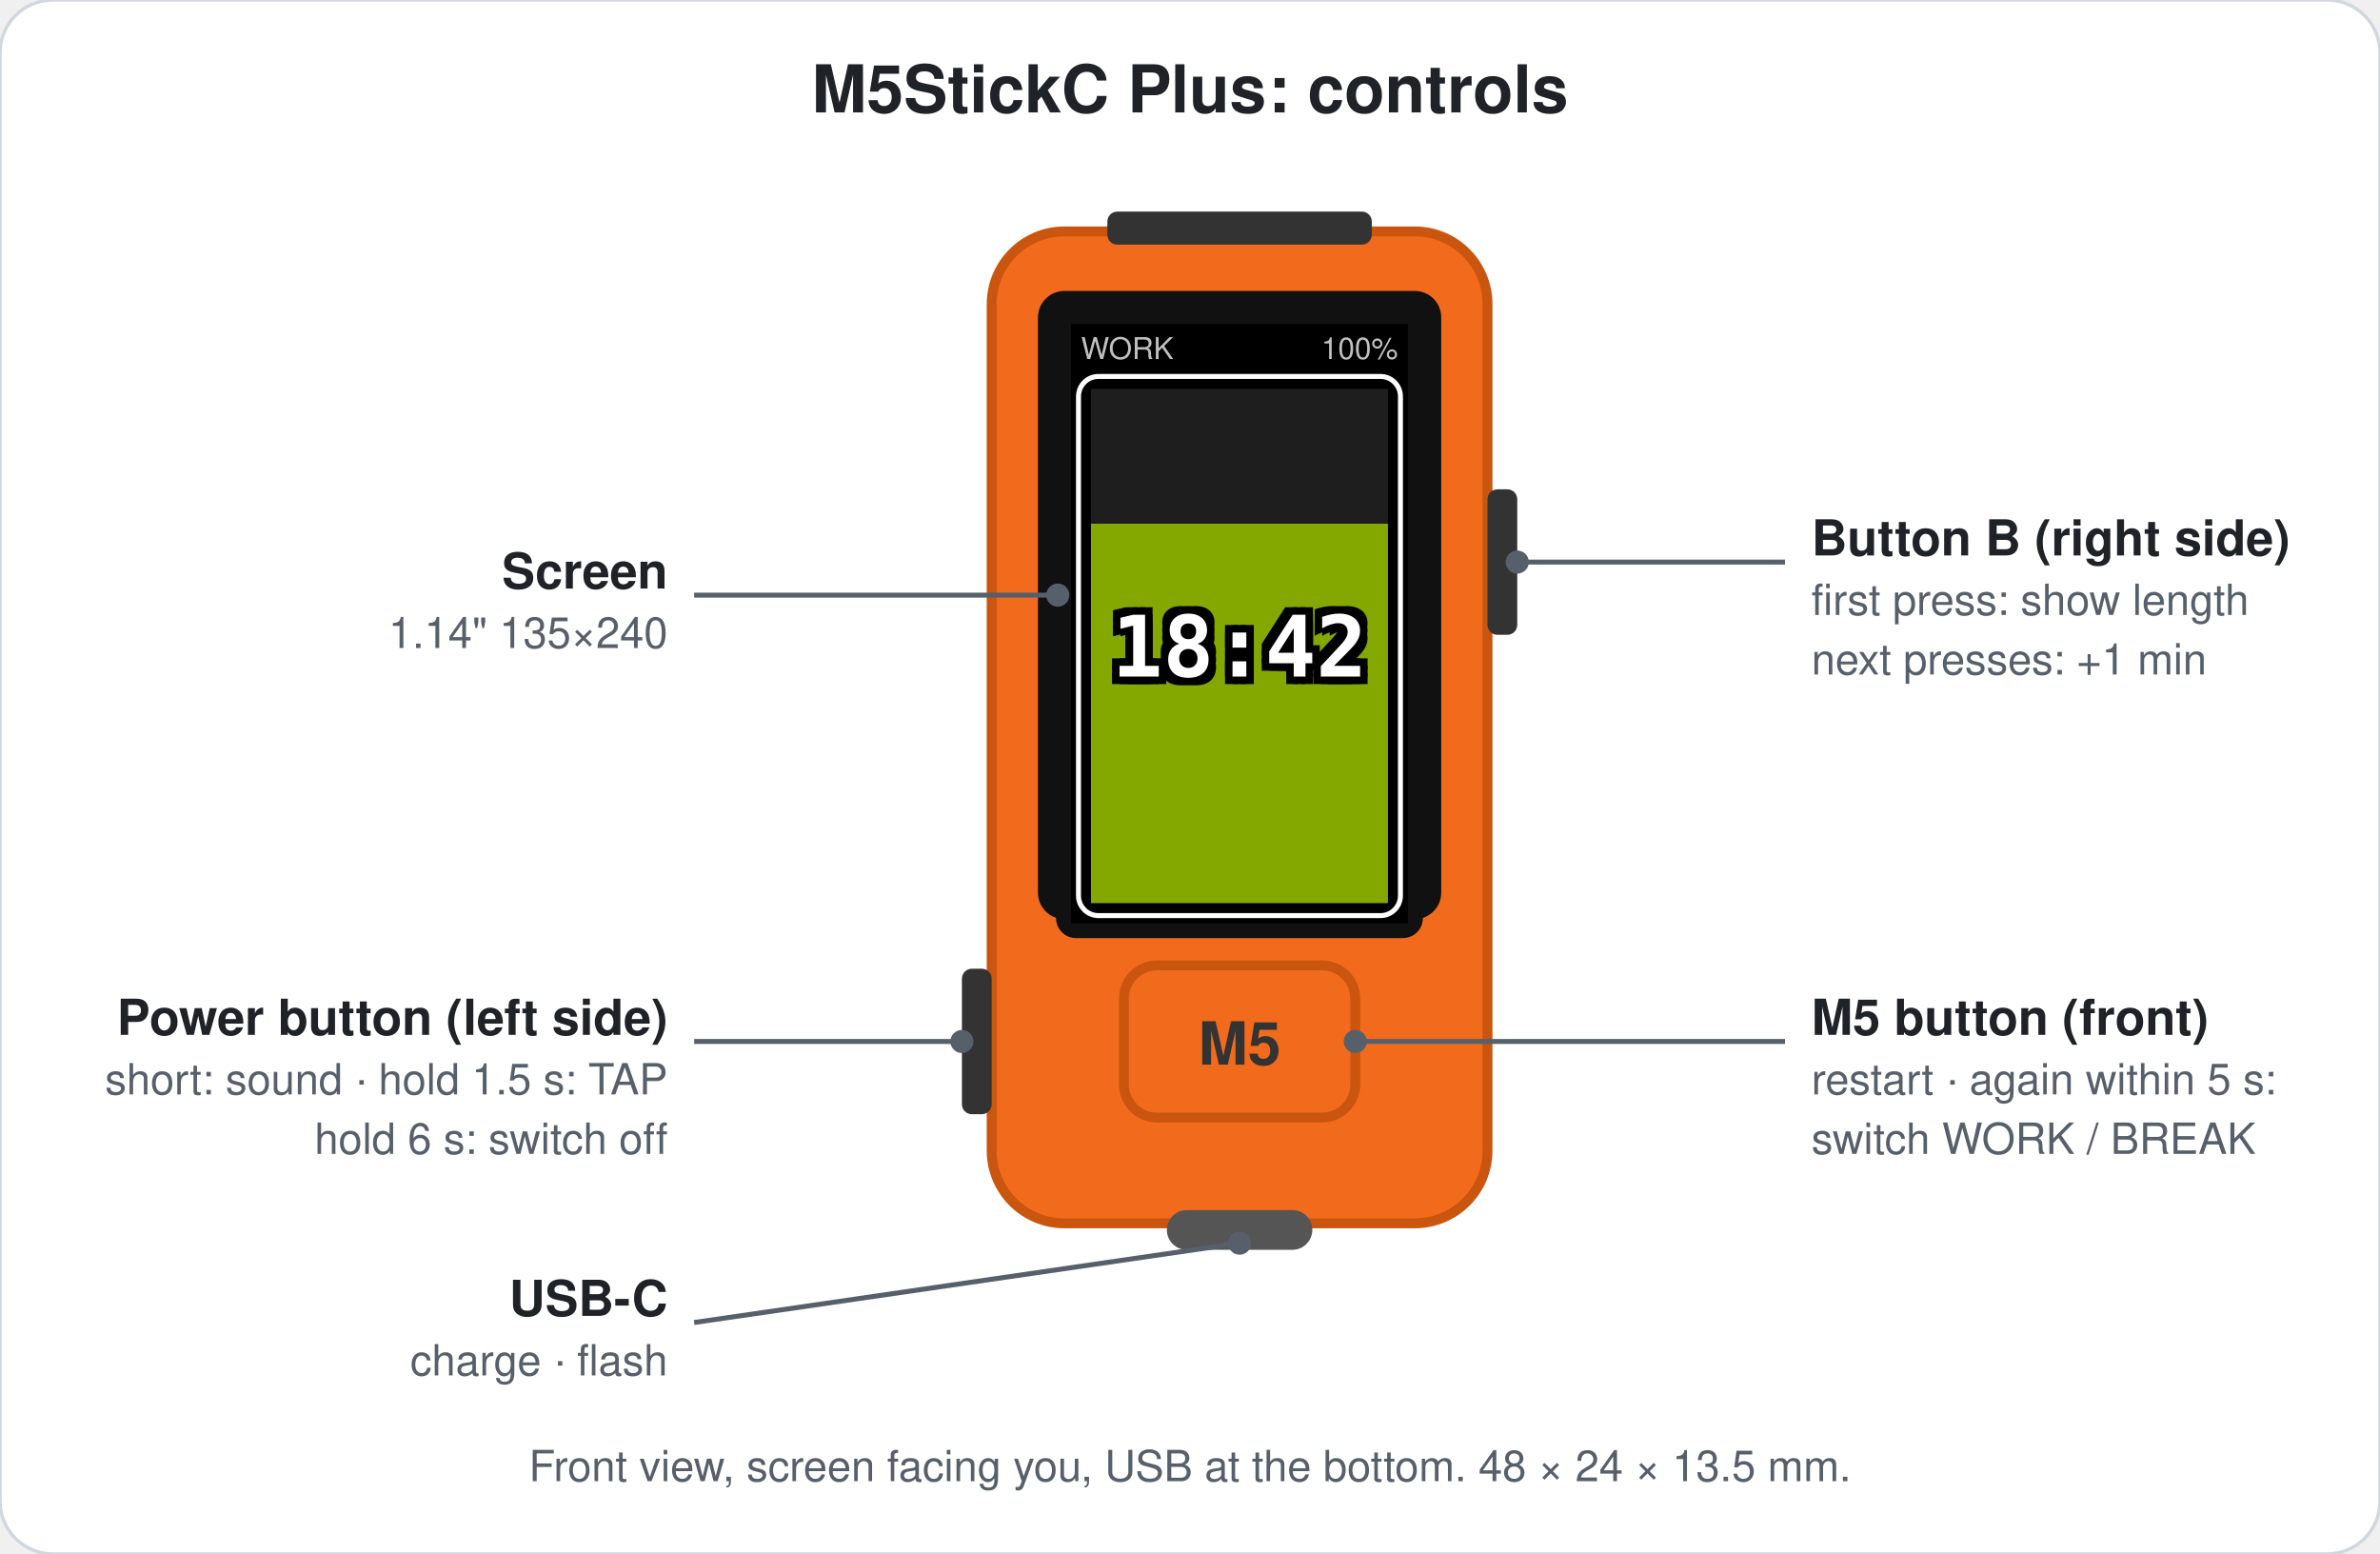
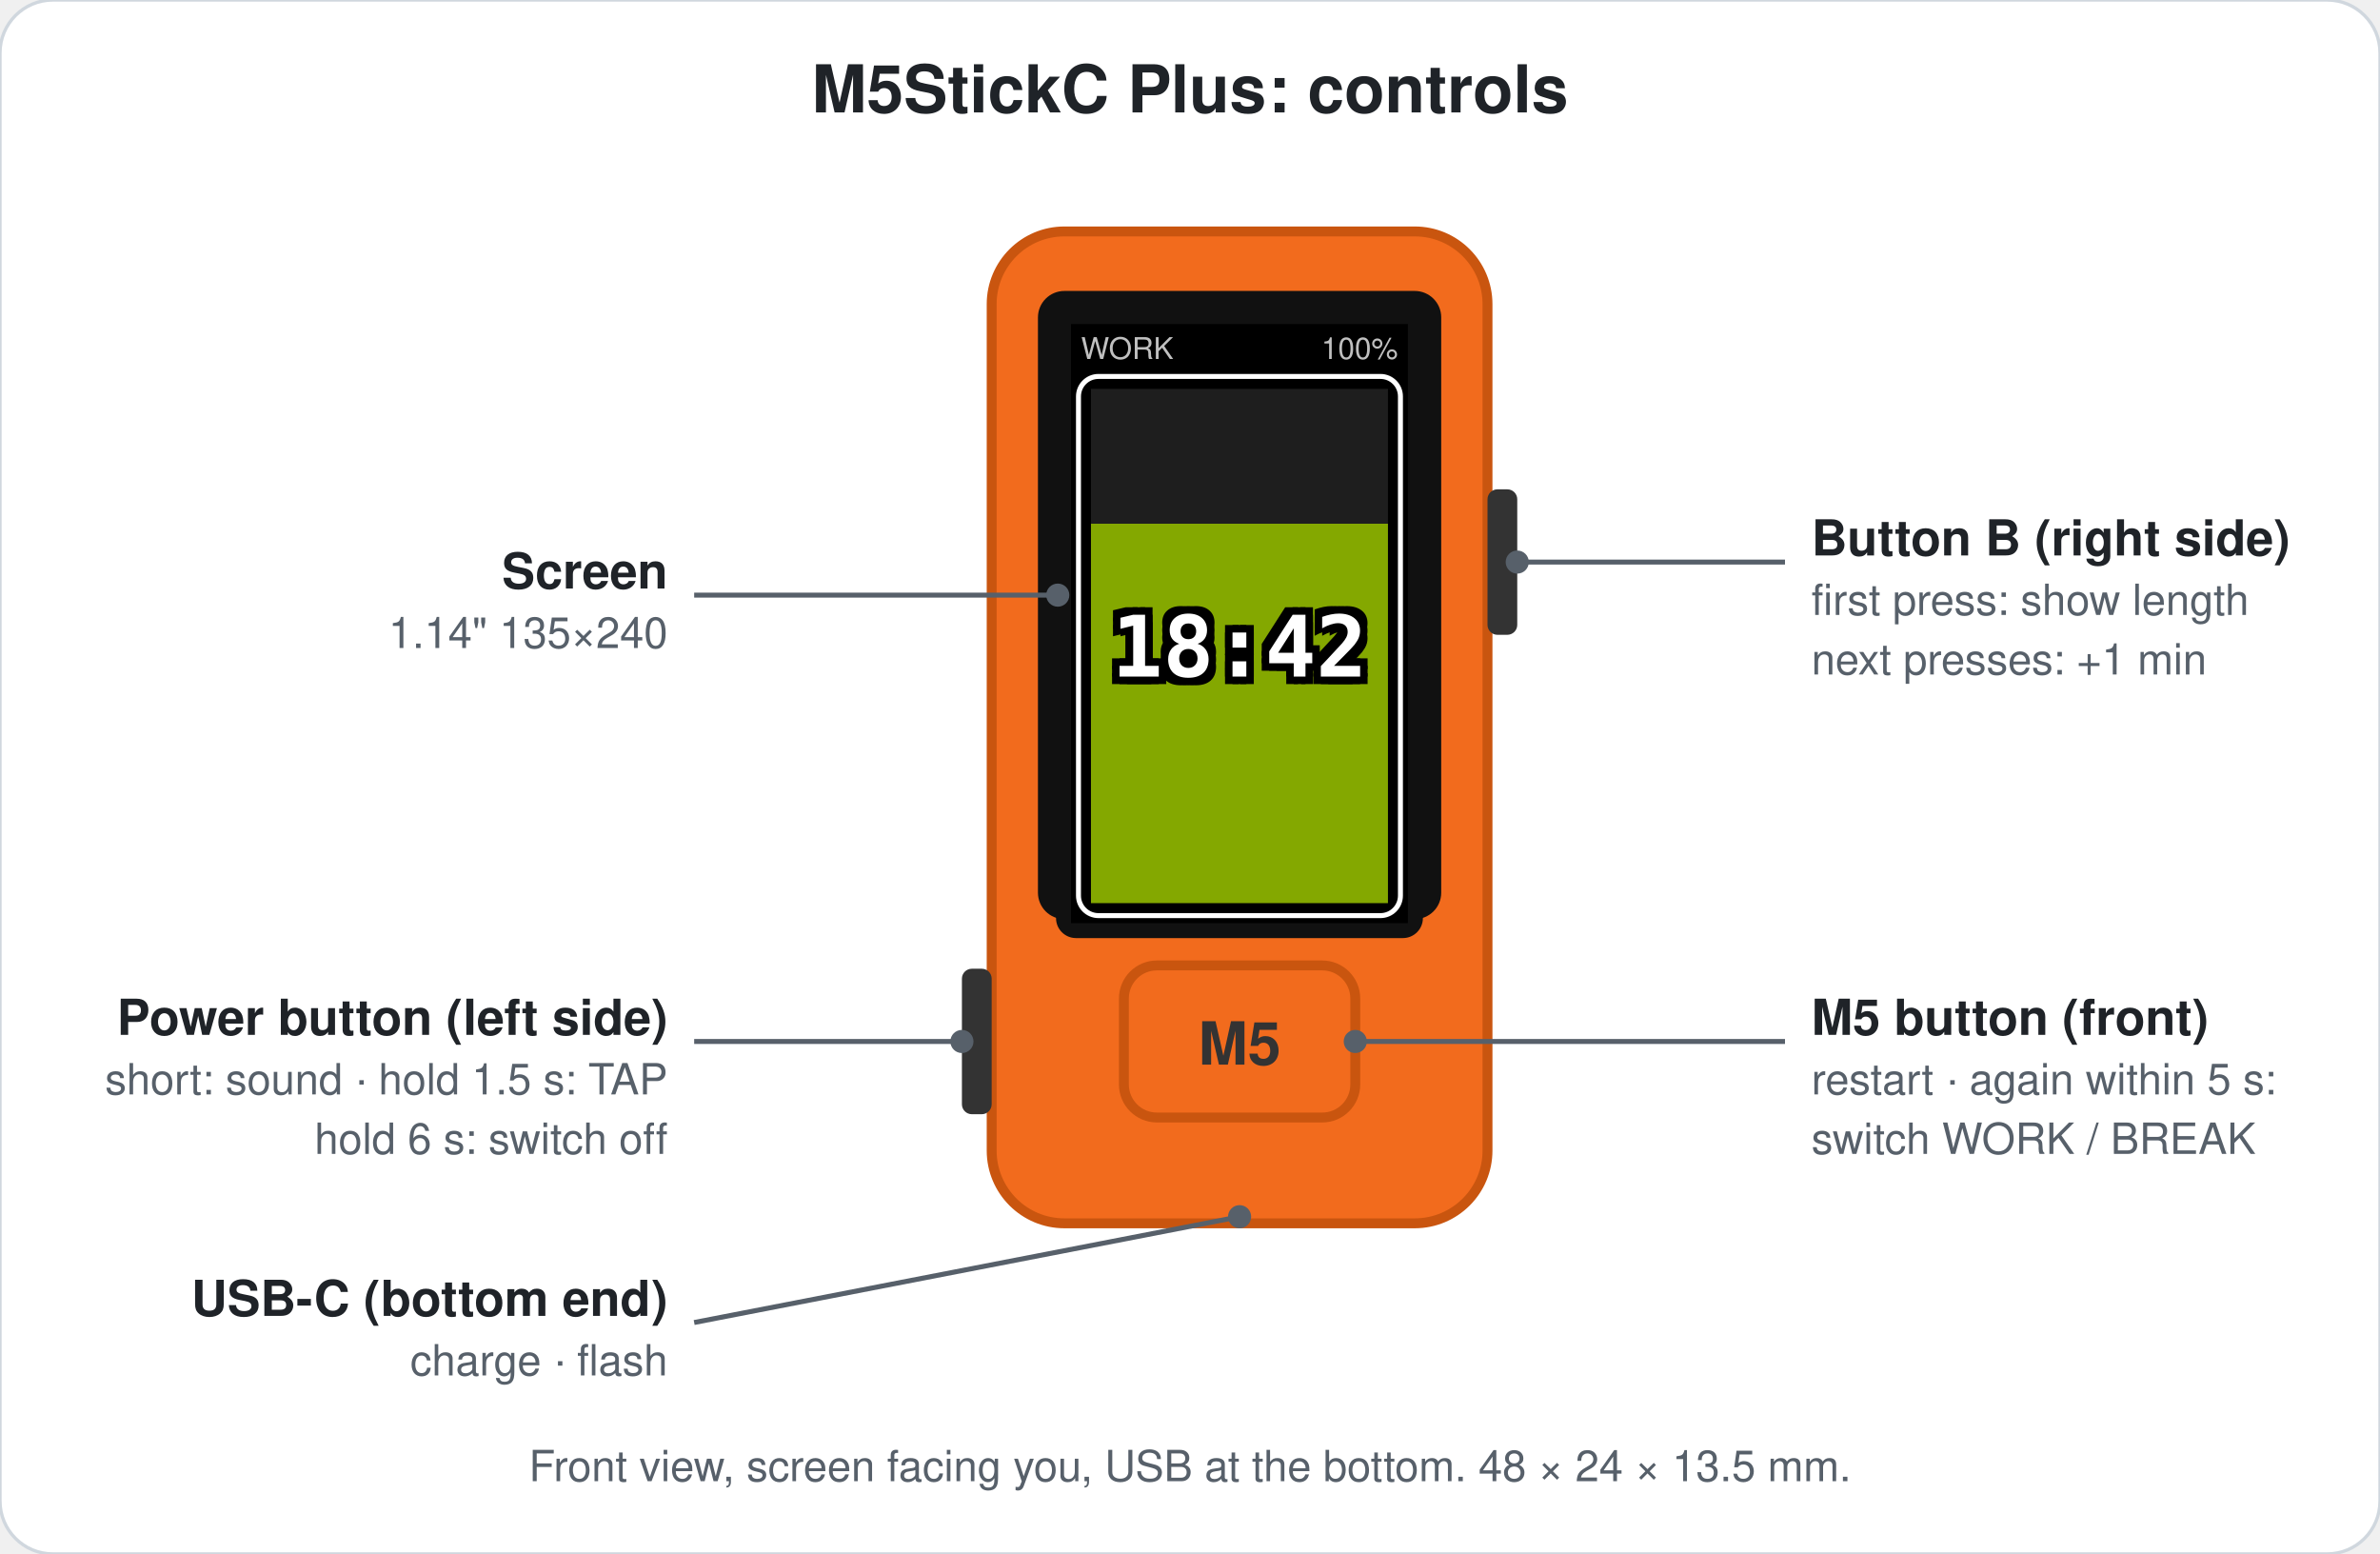
<svg xmlns="http://www.w3.org/2000/svg" width="720" height="470" viewBox="0 0 720 470">
  <rect width="720" height="470" rx="16" fill="#ffffff" stroke="#d0d7de" />
  <text x="360.0" y="34" text-anchor="middle" font-family="Helvetica, Arial, sans-serif" font-size="20" font-weight="700" fill="#1f2328">M5StickC Plus: controls</text>
  <rect x="300" y="70" width="150" height="300" rx="22" fill="#f26b1d" stroke="#c9550f" stroke-width="3" />
  <rect x="314" y="88" width="122" height="190" rx="8" fill="#111" />
  <g transform="translate(324,98) scale(0.755)">
    <rect x="-6" y="-6" width="147" height="252" rx="8" fill="#111" />
    <rect width="135" height="240" fill="#000" />
    <rect x="3" y="21" width="129" height="216" rx="8" fill="none" stroke="#fff" stroke-width="2" />
    <rect x="8" y="26" width="119" height="54" fill="#1e1e1e" />
    <rect x="8" y="80" width="119" height="152" fill="#84a800" />
    <text x="64.5" y="138.24" text-anchor="middle" font-family="Menlo, Consolas, monospace" font-size="34" font-weight="700" fill="#000">18:42</text>
    <text x="64.5" y="141.24" text-anchor="middle" font-family="Menlo, Consolas, monospace" font-size="34" font-weight="700" fill="#000">18:42</text>
    <text x="64.5" y="144.24" text-anchor="middle" font-family="Menlo, Consolas, monospace" font-size="34" font-weight="700" fill="#000">18:42</text>
    <text x="67.5" y="138.24" text-anchor="middle" font-family="Menlo, Consolas, monospace" font-size="34" font-weight="700" fill="#000">18:42</text>
    <text x="67.5" y="141.24" text-anchor="middle" font-family="Menlo, Consolas, monospace" font-size="34" font-weight="700" fill="#000">18:42</text>
    <text x="67.5" y="144.24" text-anchor="middle" font-family="Menlo, Consolas, monospace" font-size="34" font-weight="700" fill="#000">18:42</text>
    <text x="70.5" y="138.24" text-anchor="middle" font-family="Menlo, Consolas, monospace" font-size="34" font-weight="700" fill="#000">18:42</text>
    <text x="70.5" y="141.24" text-anchor="middle" font-family="Menlo, Consolas, monospace" font-size="34" font-weight="700" fill="#000">18:42</text>
    <text x="70.5" y="144.24" text-anchor="middle" font-family="Menlo, Consolas, monospace" font-size="34" font-weight="700" fill="#000">18:42</text>
    <text x="67.5" y="141.24" text-anchor="middle" font-family="Menlo, Consolas, monospace" font-size="34" font-weight="700" fill="#fff">18:42</text>
    <text x="4" y="14" font-family="Helvetica, Arial, sans-serif" font-size="12" fill="#c0c0c0">WORK</text>
    <text x="131" y="14" text-anchor="end" font-family="Helvetica, Arial, sans-serif" font-size="12" fill="#c0c0c0">100%</text>
  </g>
  <rect x="340" y="292" width="70" height="46" rx="10" fill="#f26b1d" stroke="#c9550f" stroke-width="3" />
  <text x="375.0" y="322" text-anchor="middle" font-family="Helvetica, Arial, sans-serif" font-size="18" font-weight="700" fill="#333">M5</text>
  <rect x="291" y="293" width="9" height="44" rx="3" fill="#333" />
  <rect x="450" y="148" width="9" height="44" rx="3" fill="#333" />
-   <rect x="353.0" y="366" width="44" height="12" rx="6" fill="#555" />
-   <rect x="335.0" y="64" width="80" height="10" rx="3" fill="#333" />
  <line x1="291" y1="315" x2="210" y2="315" stroke="#57606a" stroke-width="1.5" />
  <circle cx="291" cy="315" r="3.5" fill="#57606a" />
  <text x="202" y="313" text-anchor="end" font-family="Helvetica, Arial, sans-serif" font-size="15" font-weight="700" fill="#1f2328">Power button (left side)</text>
  <text x="202" y="331" text-anchor="end" font-family="Helvetica, Arial, sans-serif" font-size="13" font-weight="400" fill="#57606a">short: sound · hold 1.5 s: TAP</text>
  <text x="202" y="349" text-anchor="end" font-family="Helvetica, Arial, sans-serif" font-size="13" font-weight="400" fill="#57606a">hold 6 s: switch off</text>
  <line x1="459" y1="170" x2="540" y2="170" stroke="#57606a" stroke-width="1.5" />
  <circle cx="459" cy="170" r="3.5" fill="#57606a" />
  <text x="548" y="168" text-anchor="start" font-family="Helvetica, Arial, sans-serif" font-size="15" font-weight="700" fill="#1f2328">Button B (right side)</text>
  <text x="548" y="186" text-anchor="start" font-family="Helvetica, Arial, sans-serif" font-size="13" font-weight="400" fill="#57606a">first press: show length</text>
  <text x="548" y="204" text-anchor="start" font-family="Helvetica, Arial, sans-serif" font-size="13" font-weight="400" fill="#57606a">next presses: +1 min</text>
  <line x1="410" y1="315" x2="540" y2="315" stroke="#57606a" stroke-width="1.5" />
  <circle cx="410" cy="315" r="3.5" fill="#57606a" />
  <text x="548" y="313" text-anchor="start" font-family="Helvetica, Arial, sans-serif" font-size="15" font-weight="700" fill="#1f2328">M5 button (front)</text>
  <text x="548" y="331" text-anchor="start" font-family="Helvetica, Arial, sans-serif" font-size="13" font-weight="400" fill="#57606a">restart · again within 5 s:</text>
  <text x="548" y="349" text-anchor="start" font-family="Helvetica, Arial, sans-serif" font-size="13" font-weight="400" fill="#57606a">switch WORK / BREAK</text>
  <line x1="320" y1="180" x2="210" y2="180" stroke="#57606a" stroke-width="1.5" />
  <circle cx="320" cy="180" r="3.5" fill="#57606a" />
  <text x="202" y="178" text-anchor="end" font-family="Helvetica, Arial, sans-serif" font-size="15" font-weight="700" fill="#1f2328">Screen</text>
  <text x="202" y="196" text-anchor="end" font-family="Helvetica, Arial, sans-serif" font-size="13" font-weight="400" fill="#57606a">1.14" 135×240</text>
-   <line x1="375.0" y1="376" x2="210" y2="400" stroke="#57606a" stroke-width="1.5" />
-   <circle cx="375.0" cy="376" r="3.5" fill="#57606a" />
-   <text x="202" y="398" text-anchor="end" font-family="Helvetica, Arial, sans-serif" font-size="15" font-weight="700" fill="#1f2328">USB-C</text>
+   <line x1="375.0" y1="368" x2="210" y2="400" stroke="#57606a" stroke-width="1.5" />
+   <circle cx="375.0" cy="368" r="3.5" fill="#57606a" />
+   <text x="202" y="398" text-anchor="end" font-family="Helvetica, Arial, sans-serif" font-size="15" font-weight="700" fill="#1f2328">USB-C (bottom end)</text>
  <text x="202" y="416" text-anchor="end" font-family="Helvetica, Arial, sans-serif" font-size="13" font-weight="400" fill="#57606a">charge · flash</text>
  <text x="360.0" y="448" text-anchor="middle" font-family="Helvetica, Arial, sans-serif" font-size="13" font-weight="400" fill="#57606a">Front view, screen facing you, USB at the bottom. 48 × 24 × 13.5 mm.</text>
</svg>
